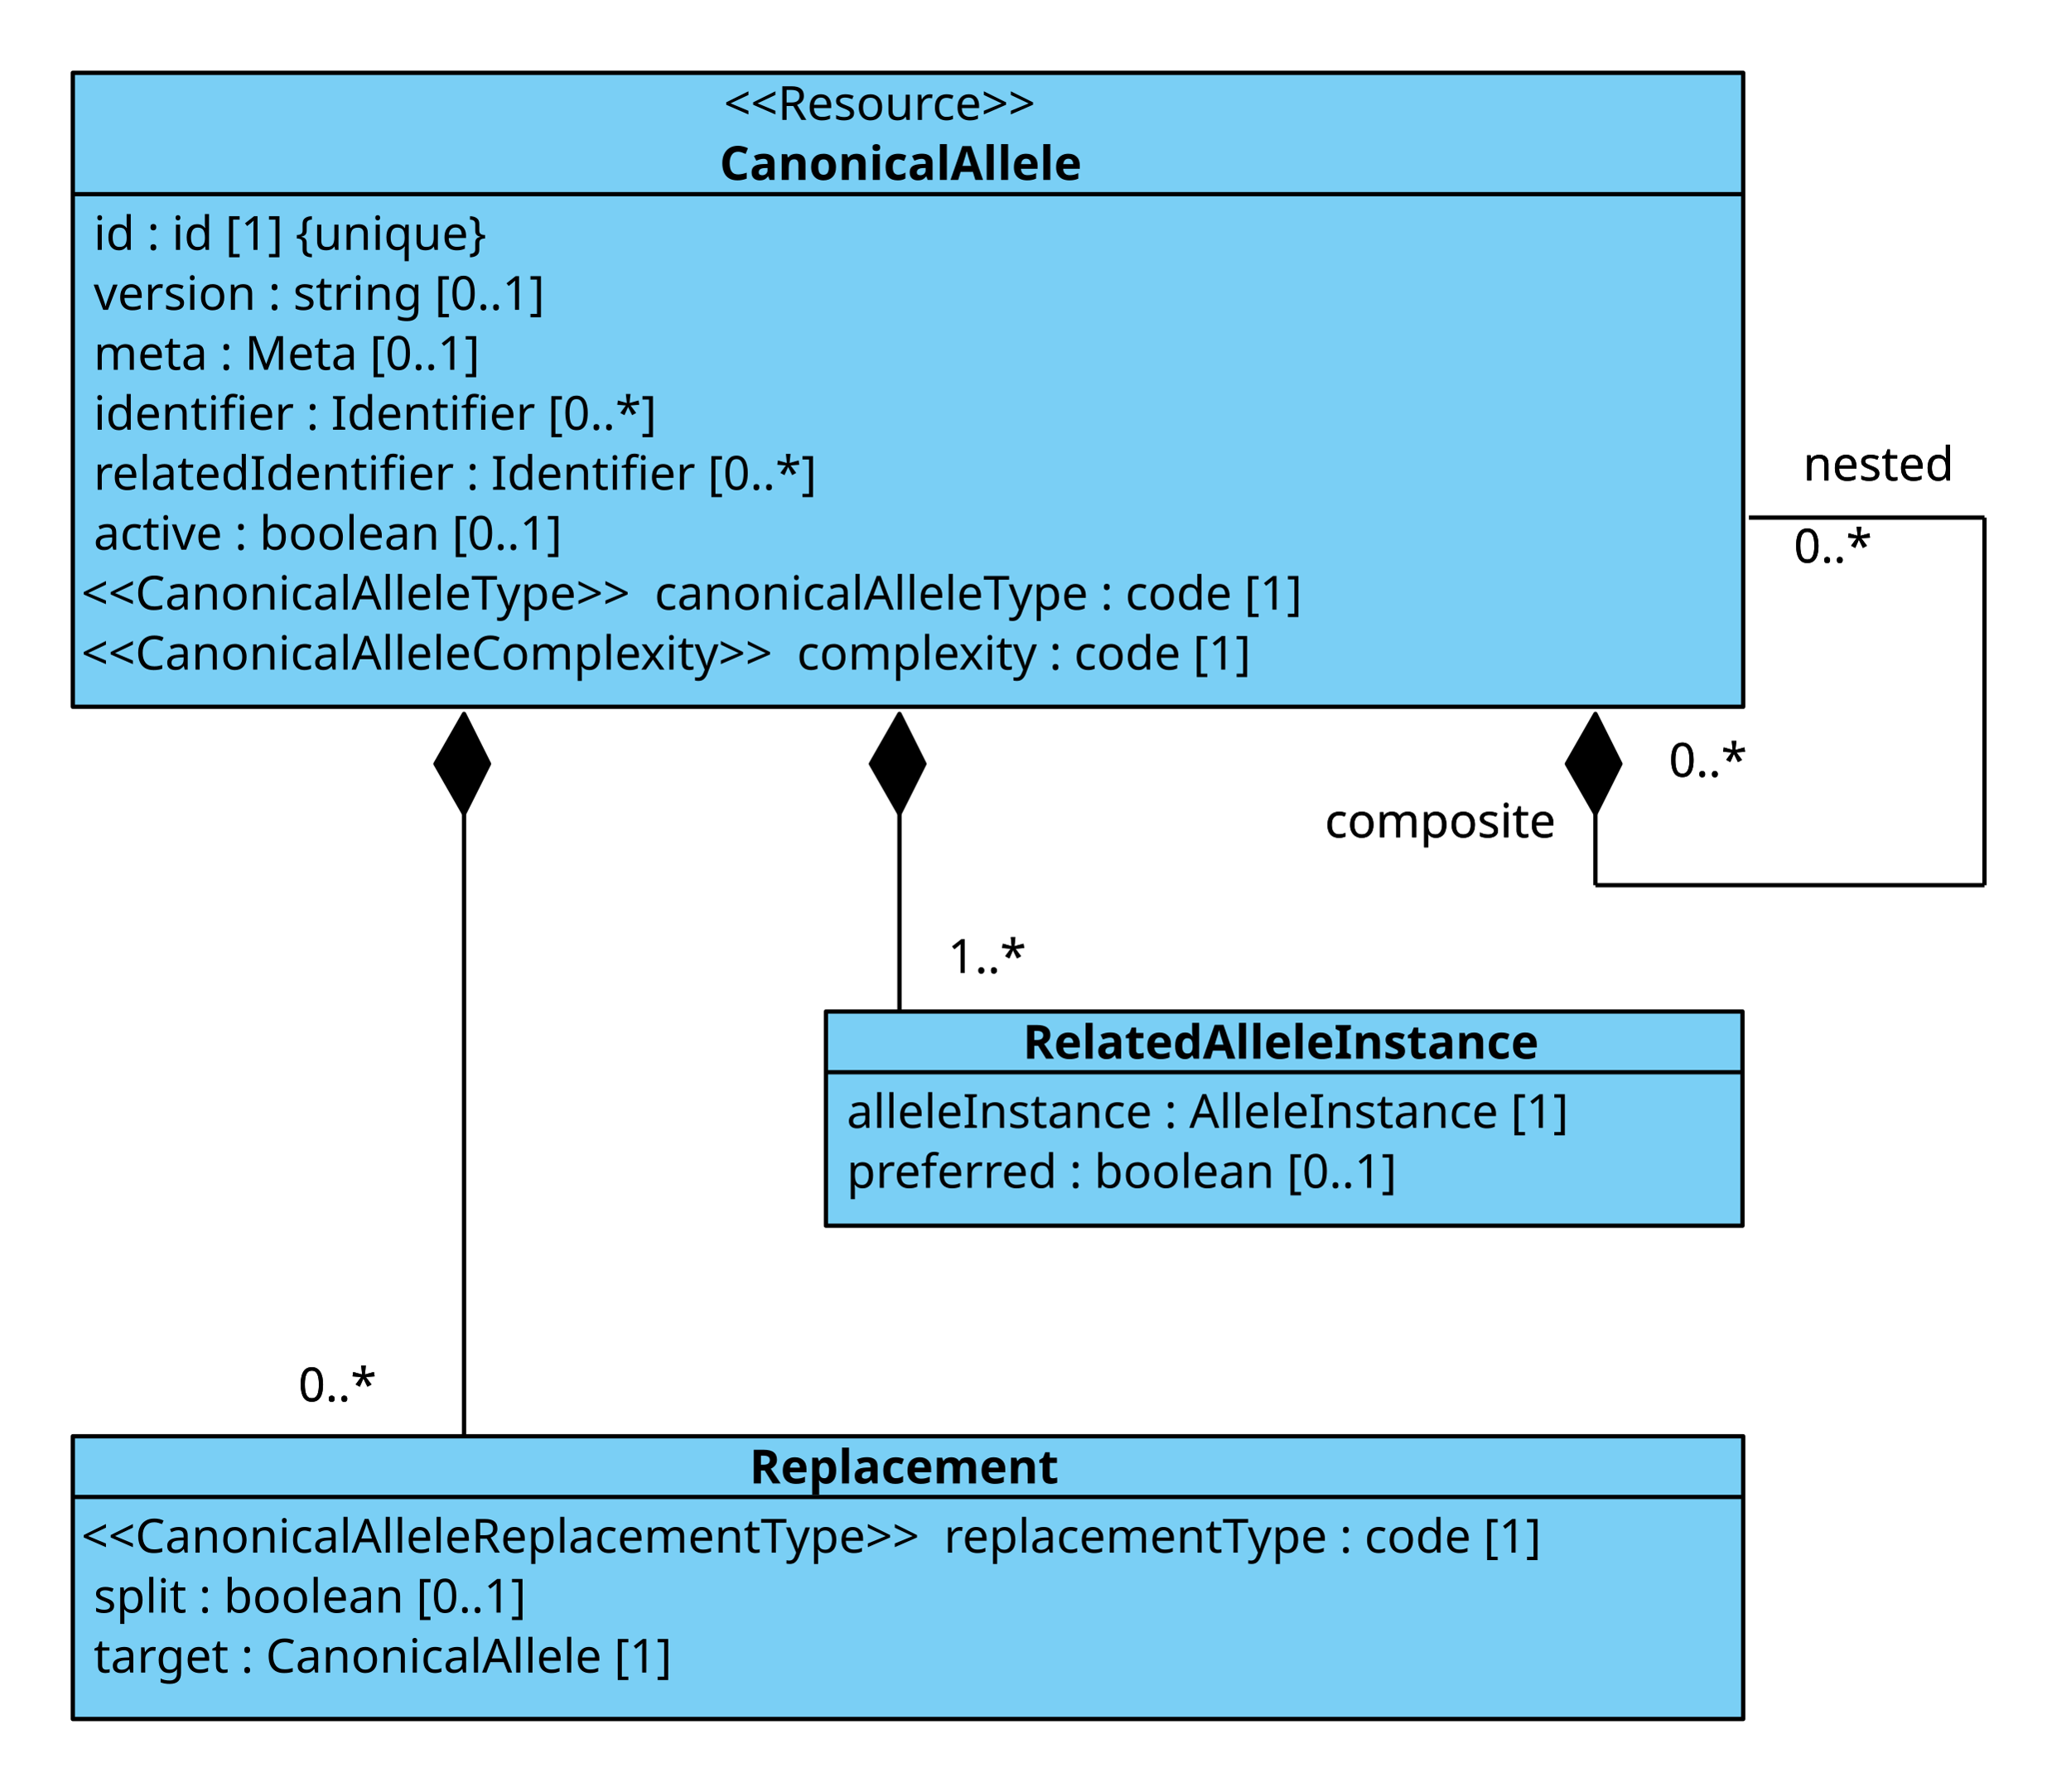
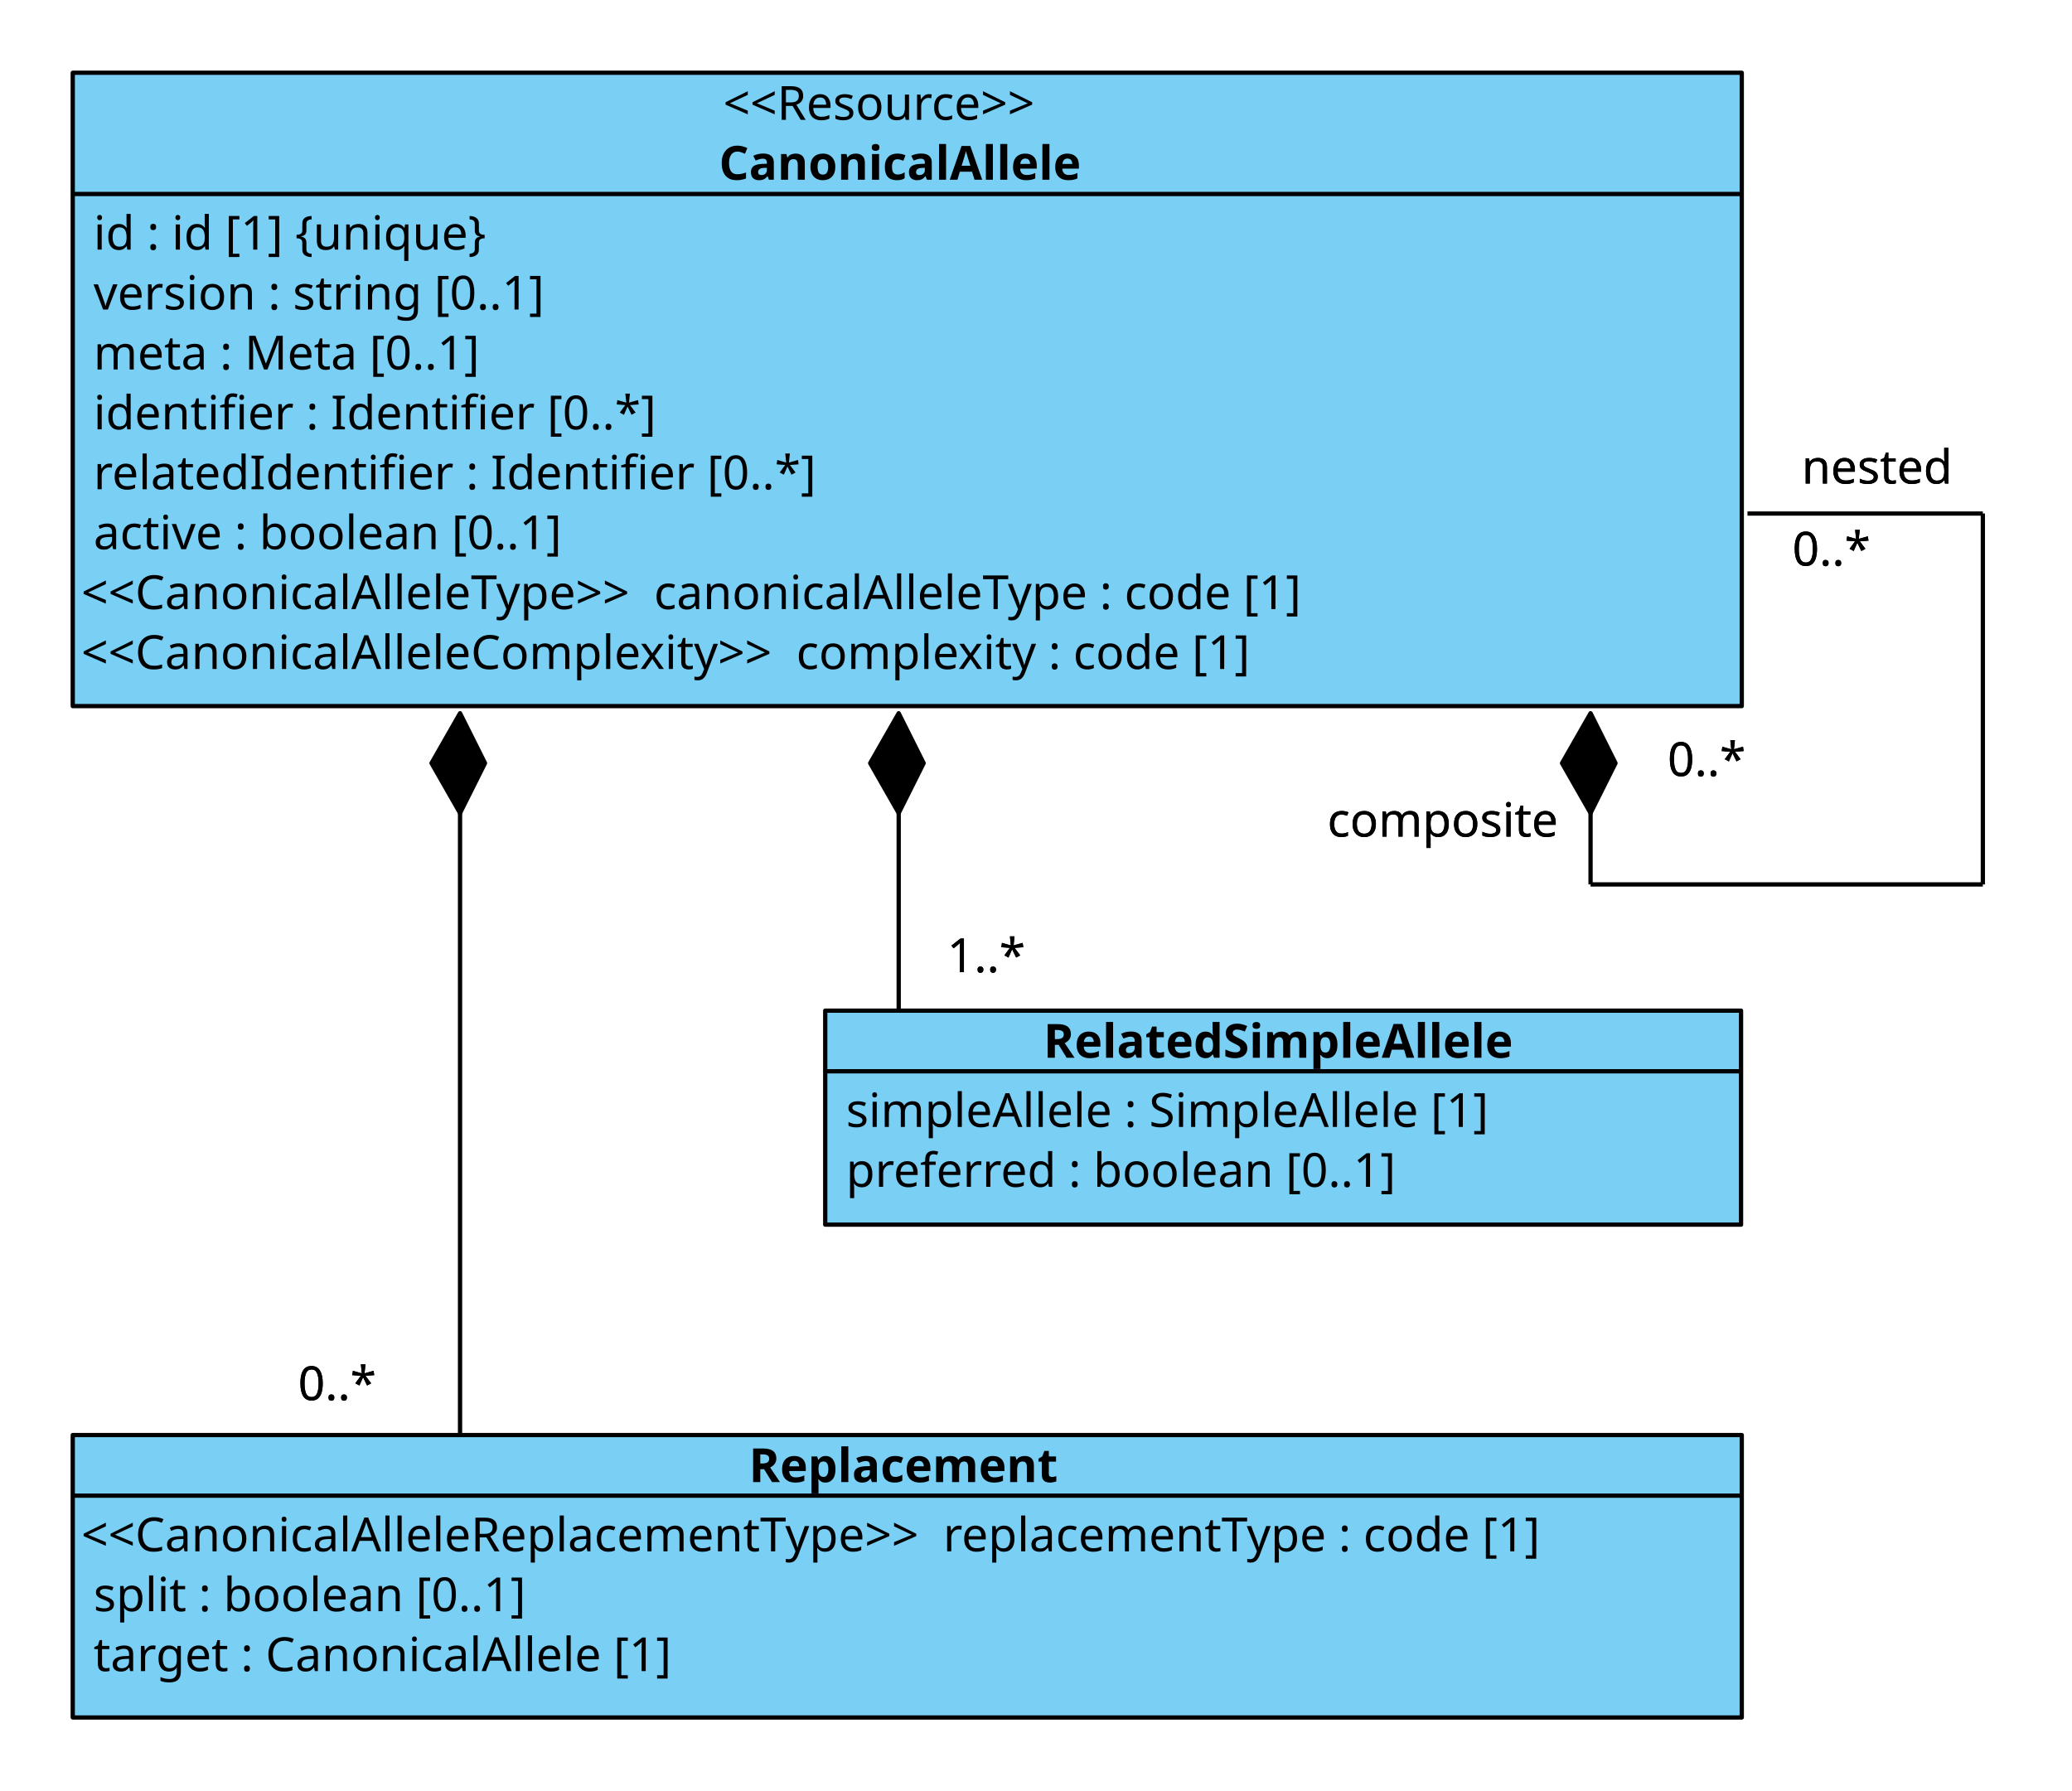
- <svg xmlns="http://www.w3.org/2000/svg" fill-opacity="0" color-rendering="auto" color-interpolation="auto" stroke="rgb(0,0,0)" text-rendering="auto" stroke-linecap="square" width="580" stroke-miterlimit="10" stroke-opacity="0" shape-rendering="auto" fill="rgb(0,0,0)" stroke-dasharray="none" font-weight="normal" stroke-width="1" height="502" font-family="'Dialog'" font-style="normal" stroke-linejoin="miter" font-size="12" stroke-dashoffset="0" image-rendering="auto">
+ <svg xmlns="http://www.w3.org/2000/svg" fill-opacity="0" color-rendering="auto" color-interpolation="auto" stroke="rgb(0,0,0)" text-rendering="auto" stroke-linecap="square" width="581" stroke-miterlimit="10" stroke-opacity="0" shape-rendering="auto" fill="rgb(0,0,0)" stroke-dasharray="none" font-weight="normal" stroke-width="1" height="502" font-family="'Dialog'" font-style="normal" stroke-linejoin="miter" font-size="12" stroke-dashoffset="0" image-rendering="auto">
  <defs id="genericDefs" />
  <g>
    <defs id="defs1">
      <clipPath clipPathUnits="userSpaceOnUse" id="clipPath1">
        <path d="M-10.4 -10.4 L477.6 -10.4 L477.6 187.6 L-10.4 187.6 L-10.4 -10.4 Z" />
      </clipPath>
      <clipPath clipPathUnits="userSpaceOnUse" id="clipPath2">
        <path d="M-8.667 -8.667 L398 -8.667 L398 156.333 L-8.667 156.333 L-8.667 -8.667 Z" />
      </clipPath>
      <clipPath clipPathUnits="userSpaceOnUse" id="clipPath3">
        <path d="M0 0 L0 144 L468 144 L468 0 Z" />
      </clipPath>
      <clipPath clipPathUnits="userSpaceOnUse" id="clipPath4">
        <path d="M0 0 L0 120 L390 120 L390 0 Z" />
      </clipPath>
      <clipPath clipPathUnits="userSpaceOnUse" id="clipPath5">
        <path d="M0 0 L468 0 L468 35 L0 35 L0 0 Z" />
      </clipPath>
      <clipPath clipPathUnits="userSpaceOnUse" id="clipPath6">
        <path d="M0 0 L390 0 L390 29.167 L0 29.167 L0 0 Z" />
      </clipPath>
      <clipPath clipPathUnits="userSpaceOnUse" id="clipPath7">
        <path d="M-10.4 -10.4 L266.6 -10.4 L266.6 70.6 L-10.4 70.6 L-10.4 -10.4 Z" />
      </clipPath>
      <clipPath clipPathUnits="userSpaceOnUse" id="clipPath8">
        <path d="M-8.667 -8.667 L222.167 -8.667 L222.167 58.833 L-8.667 58.833 L-8.667 -8.667 Z" />
      </clipPath>
      <clipPath clipPathUnits="userSpaceOnUse" id="clipPath9">
        <path d="M-0 -0 L-0 44 L257 44 L257 -0 Z" />
      </clipPath>
      <clipPath clipPathUnits="userSpaceOnUse" id="clipPath10">
        <path d="M-0 -0 L-0 36.667 L214.167 36.667 L214.167 -0 Z" />
      </clipPath>
      <clipPath clipPathUnits="userSpaceOnUse" id="clipPath11">
        <path d="M-0 -0 L257 -0 L257 17 L-0 17 L-0 -0 Z" />
      </clipPath>
      <clipPath clipPathUnits="userSpaceOnUse" id="clipPath12">
        <path d="M-0 -0 L214.167 -0 L214.167 14.167 L-0 14.167 L-0 -0 Z" />
      </clipPath>
      <clipPath clipPathUnits="userSpaceOnUse" id="clipPath13">
        <path d="M-10.4 -10.4 L477.6 -10.4 L477.6 89.6 L-10.4 89.6 L-10.4 -10.4 Z" />
      </clipPath>
      <clipPath clipPathUnits="userSpaceOnUse" id="clipPath14">
        <path d="M-8.667 -8.667 L398 -8.667 L398 74.667 L-8.667 74.667 L-8.667 -8.667 Z" />
      </clipPath>
      <clipPath clipPathUnits="userSpaceOnUse" id="clipPath15">
        <path d="M0 -0 L0 63 L468 63 L468 -0 Z" />
      </clipPath>
      <clipPath clipPathUnits="userSpaceOnUse" id="clipPath16">
        <path d="M0 -0 L0 52.5 L390 52.5 L390 -0 Z" />
      </clipPath>
      <clipPath clipPathUnits="userSpaceOnUse" id="clipPath17">
        <path d="M0 -0 L468 -0 L468 17 L0 17 L0 -0 Z" />
      </clipPath>
      <clipPath clipPathUnits="userSpaceOnUse" id="clipPath18">
        <path d="M0 -0 L390 -0 L390 14.167 L0 14.167 L0 -0 Z" />
      </clipPath>
      <clipPath clipPathUnits="userSpaceOnUse" id="clipPath19">
        <path d="M-10.4 -10.4 L57.6 -10.4 L57.6 26.6 L-10.4 26.6 L-10.4 -10.4 Z" />
      </clipPath>
      <clipPath clipPathUnits="userSpaceOnUse" id="clipPath20">
        <path d="M-0 -0 L48 -0 L48 17 L-0 17 L-0 -0 Z" />
      </clipPath>
      <clipPath clipPathUnits="userSpaceOnUse" id="clipPath21">
        <path d="M-0 -0 L40 -0 L40 14.167 L-0 14.167 L-0 -0 Z" />
      </clipPath>
      <clipPath clipPathUnits="userSpaceOnUse" id="clipPath22">
        <path d="M0 -0 L48 -0 L48 17 L0 17 L0 -0 Z" />
      </clipPath>
      <clipPath clipPathUnits="userSpaceOnUse" id="clipPath23">
        <path d="M0 -0 L40 -0 L40 14.167 L0 14.167 L0 -0 Z" />
      </clipPath>
      <clipPath clipPathUnits="userSpaceOnUse" id="clipPath24">
-         <path d="M-10.4 -10.4 L99.6 -10.4 L99.6 25.6 L-10.4 25.6 L-10.4 -10.4 Z" />
+         <path d="M-10.4 -10.4 L76.6 -10.4 L76.6 26.6 L-10.4 26.6 L-10.4 -10.4 Z" />
      </clipPath>
      <clipPath clipPathUnits="userSpaceOnUse" id="clipPath25">
-         <path d="M-0 -0 L90 -0 L90 16 L-0 16 L-0 -0 Z" />
+         <path d="M-0 0 L67 0 L67 17 L-0 17 L-0 0 Z" />
      </clipPath>
      <clipPath clipPathUnits="userSpaceOnUse" id="clipPath26">
-         <path d="M-0 -0 L75 -0 L75 13.333 L-0 13.333 L-0 -0 Z" />
+         <path d="M-0 0 L55.833 0 L55.833 14.167 L-0 14.167 L-0 0 Z" />
      </clipPath>
      <clipPath clipPathUnits="userSpaceOnUse" id="clipPath27">
-         <path d="M-10.4 -10.4 L75.6 -10.4 L75.6 26.6 L-10.4 26.6 L-10.4 -10.4 Z" />
+         <path d="M-2 -2 L102 -2 L102 302 L-2 302 L-2 -2 Z" />
      </clipPath>
      <clipPath clipPathUnits="userSpaceOnUse" id="clipPath28">
-         <path d="M-0 0 L66 0 L66 17 L-0 17 L-0 0 Z" />
+         <path d="M-2 -2 L102 -2 L102 183 L-2 183 L-2 -2 Z" />
      </clipPath>
      <clipPath clipPathUnits="userSpaceOnUse" id="clipPath29">
-         <path d="M-0 0 L55 0 L55 14.167 L-0 14.167 L-0 0 Z" />
+         <path d="M-10.4 -10.4 L100.6 -10.4 L100.6 26.6 L-10.4 26.6 L-10.4 -10.4 Z" />
      </clipPath>
      <clipPath clipPathUnits="userSpaceOnUse" id="clipPath30">
-         <path d="M-2 -2 L242 -2 L242 444 L-2 444 L-2 -2 Z" />
+         <path d="M-0 -0 L91 -0 L91 17 L-0 17 L-0 -0 Z" />
      </clipPath>
      <clipPath clipPathUnits="userSpaceOnUse" id="clipPath31">
-         <path d="M-2 -2 L242 -2 L242 325 L-2 325 L-2 -2 Z" />
+         <path d="M-0 -0 L75.833 -0 L75.833 14.167 L-0 14.167 L-0 -0 Z" />
      </clipPath>
      <clipPath clipPathUnits="userSpaceOnUse" id="clipPath32">
-         <path d="M-2 -2 L351 -2 L351 345 L-2 345 L-2 -2 Z" />
+         <path d="M-2 -2 L212 -2 L212 205 L-2 205 L-2 -2 Z" />
      </clipPath>
    </defs>
    <g fill="none" fill-opacity="1" stroke-opacity="0" stroke="none">
-       <rect x="0" width="580" height="502" y="0" stroke="none" />
+       <rect x="0" width="581" height="502" y="0" stroke="none" />
    </g>
    <g font-size="11" transform="translate(20.4,20.4) scale(1.2,1.2)" fill-opacity="1" fill="rgb(122,207,245)" text-rendering="geometricPrecision" font-family="sans-serif" stroke="rgb(122,207,245)" font-weight="bold" stroke-opacity="1">
      <rect x="0" width="390" height="148" y="0" clip-path="url(#clipPath2)" stroke="none" />
    </g>
    <g font-size="11" stroke-linecap="butt" transform="translate(20.4,20.4) scale(1.2,1.2)" fill-opacity="1" fill="black" text-rendering="geometricPrecision" font-family="sans-serif" stroke-linejoin="round" stroke="black" font-weight="bold" stroke-opacity="1" stroke-miterlimit="0">
      <rect fill="none" x="0" width="390" height="148" y="0" clip-path="url(#clipPath2)" />
      <line y2="28.333" fill="none" x1="0" clip-path="url(#clipPath2)" x2="390" y1="28.333" />
    </g>
    <g font-size="11" transform="matrix(1.2,0,0,1.2,20.4,54.4)" fill-opacity="1" fill="black" text-rendering="geometricPrecision" font-family="sans-serif" stroke="black" stroke-opacity="1">
      <text x="2" xml:space="preserve" y="13" clip-path="url(#clipPath4)" stroke="none"> id : id [1] {unique}</text>
    </g>
    <g font-size="11" transform="matrix(1.2,0,0,1.2,20.4,54.4)" fill-opacity="1" fill="black" text-rendering="geometricPrecision" font-family="sans-serif" stroke="black" stroke-opacity="1">
      <text x="2" xml:space="preserve" y="27" clip-path="url(#clipPath4)" stroke="none"> version : string [0..1]</text>
      <text x="2" xml:space="preserve" y="41" clip-path="url(#clipPath4)" stroke="none"> meta : Meta [0..1]</text>
      <text x="2" xml:space="preserve" y="55" clip-path="url(#clipPath4)" stroke="none"> identifier : Identifier [0..*]</text>
      <text x="2" xml:space="preserve" y="69" clip-path="url(#clipPath4)" stroke="none"> relatedIdentifier : Identifier [0..*]</text>
      <text x="2" xml:space="preserve" y="83" clip-path="url(#clipPath4)" stroke="none"> active : boolean [0..1]</text>
      <text x="2" xml:space="preserve" y="97" clip-path="url(#clipPath4)" stroke="none">&lt;&lt;CanonicalAlleleType&gt;&gt;  canonicalAlleleType : code [1]</text>
      <text x="2" xml:space="preserve" y="111" clip-path="url(#clipPath4)" stroke="none">&lt;&lt;CanonicalAlleleComplexity&gt;&gt;  complexity : code [1]</text>
    </g>
    <g font-size="11" transform="translate(20.4,20.4) scale(1.2,1.2)" fill-opacity="1" fill="black" text-rendering="geometricPrecision" font-family="sans-serif" stroke="black" stroke-opacity="1">
      <text x="152" xml:space="preserve" y="11" clip-path="url(#clipPath6)" stroke="none">&lt;&lt;Resource&gt;&gt;</text>
      <text x="151" xml:space="preserve" y="25" font-weight="bold" clip-path="url(#clipPath6)" stroke="none">CanonicalAllele</text>
    </g>
    <g font-size="11" transform="translate(231.4,283.4) scale(1.2,1.2)" fill-opacity="1" fill="rgb(122,207,245)" text-rendering="geometricPrecision" font-family="sans-serif" stroke="rgb(122,207,245)" font-weight="bold" stroke-opacity="1">
      <rect x="0" width="214" height="50" y="0" clip-path="url(#clipPath8)" stroke="none" />
    </g>
    <g font-size="11" stroke-linecap="butt" transform="translate(231.4,283.4) scale(1.2,1.2)" fill-opacity="1" fill="black" text-rendering="geometricPrecision" font-family="sans-serif" stroke-linejoin="round" stroke="black" font-weight="bold" stroke-opacity="1" stroke-miterlimit="0">
      <rect fill="none" x="0" width="214" height="50" y="0" clip-path="url(#clipPath8)" />
      <line y2="14.167" fill="none" x1="0" clip-path="url(#clipPath8)" x2="214" y1="14.167" />
    </g>
    <g font-size="11" transform="matrix(1.2,0,0,1.2,231.4,300.4)" fill-opacity="1" fill="black" text-rendering="geometricPrecision" font-family="sans-serif" stroke="black" stroke-opacity="1">
-       <text x="2" xml:space="preserve" y="13" clip-path="url(#clipPath10)" stroke="none"> alleleInstance : AlleleInstance [1]</text>
+       <text x="2" xml:space="preserve" y="13" clip-path="url(#clipPath10)" stroke="none"> simpleAllele : SimpleAllele [1]</text>
    </g>
    <g font-size="11" transform="matrix(1.2,0,0,1.2,231.4,300.4)" fill-opacity="1" fill="black" text-rendering="geometricPrecision" font-family="sans-serif" stroke="black" stroke-opacity="1">
      <text x="2" xml:space="preserve" y="27" clip-path="url(#clipPath10)" stroke="none"> preferred : boolean [0..1]</text>
    </g>
    <g font-size="11" transform="translate(231.4,283.4) scale(1.2,1.2)" fill-opacity="1" fill="black" text-rendering="geometricPrecision" font-family="sans-serif" stroke="black" font-weight="bold" stroke-opacity="1">
-       <text x="46" xml:space="preserve" y="11" clip-path="url(#clipPath12)" stroke="none">RelatedAlleleInstance</text>
+       <text x="51" xml:space="preserve" y="11" clip-path="url(#clipPath12)" stroke="none">RelatedSimpleAllele</text>
    </g>
    <g font-size="11" transform="translate(20.4,402.4) scale(1.2,1.2)" fill-opacity="1" fill="rgb(122,207,245)" text-rendering="geometricPrecision" font-family="sans-serif" stroke="rgb(122,207,245)" font-weight="bold" stroke-opacity="1">
      <rect x="0" width="390" height="66" y="0" clip-path="url(#clipPath14)" stroke="none" />
    </g>
    <g font-size="11" stroke-linecap="butt" transform="translate(20.4,402.4) scale(1.2,1.2)" fill-opacity="1" fill="black" text-rendering="geometricPrecision" font-family="sans-serif" stroke-linejoin="round" stroke="black" font-weight="bold" stroke-opacity="1" stroke-miterlimit="0">
      <rect fill="none" x="0" width="390" height="66" y="0" clip-path="url(#clipPath14)" />
      <line y2="14.167" fill="none" x1="0" clip-path="url(#clipPath14)" x2="390" y1="14.167" />
    </g>
    <g font-size="11" transform="matrix(1.2,0,0,1.2,20.4,419.4)" fill-opacity="1" fill="black" text-rendering="geometricPrecision" font-family="sans-serif" stroke="black" stroke-opacity="1">
      <text x="2" xml:space="preserve" y="13" clip-path="url(#clipPath16)" stroke="none">&lt;&lt;CanonicalAlleleReplacementType&gt;&gt;  replacementType : code [1]</text>
    </g>
    <g font-size="11" transform="matrix(1.2,0,0,1.2,20.4,419.4)" fill-opacity="1" fill="black" text-rendering="geometricPrecision" font-family="sans-serif" stroke="black" stroke-opacity="1">
      <text x="2" xml:space="preserve" y="27" clip-path="url(#clipPath16)" stroke="none"> split : boolean [0..1]</text>
      <text x="2" xml:space="preserve" y="41" clip-path="url(#clipPath16)" stroke="none"> target : CanonicalAllele [1]</text>
    </g>
    <g font-size="11" transform="translate(20.4,402.4) scale(1.2,1.2)" fill-opacity="1" fill="black" text-rendering="geometricPrecision" font-family="sans-serif" stroke="black" font-weight="bold" stroke-opacity="1">
      <text x="158" xml:space="preserve" y="11" clip-path="url(#clipPath18)" stroke="none">Replacement</text>
    </g>
+     <g font-size="11" transform="translate(489.4,145.4) scale(1.2,1.2)" fill-opacity="1" fill="black" text-rendering="geometricPrecision" font-family="sans-serif" stroke="black" stroke-opacity="1">
+       <text x="11" xml:space="preserve" y="11" clip-path="url(#clipPath21)" stroke="none">0..*</text>
+     </g>
+     <g font-size="11" transform="translate(70.4,379.4) scale(1.2,1.2)" fill-opacity="1" fill="black" text-rendering="geometricPrecision" font-family="sans-serif" stroke="black" stroke-opacity="1">
+       <text x="11" xml:space="preserve" y="11" clip-path="url(#clipPath23)" stroke="none">0..*</text>
+     </g>
    <g font-size="11" transform="translate(252.4,259.4) scale(1.2,1.2)" fill-opacity="1" fill="black" text-rendering="geometricPrecision" font-family="sans-serif" stroke="black" stroke-opacity="1">
      <text x="11" xml:space="preserve" y="11" clip-path="url(#clipPath21)" stroke="none">1..*</text>
    </g>
+     <g font-size="11" transform="translate(454.4,204.4) scale(1.2,1.2)" fill-opacity="1" fill="black" text-rendering="geometricPrecision" font-family="sans-serif" stroke="black" stroke-opacity="1">
+       <text x="11" xml:space="preserve" y="11" clip-path="url(#clipPath21)" stroke="none">0..*</text>
+     </g>
+     <g font-size="11" transform="translate(494.4,122.4) scale(1.2,1.2)" fill-opacity="1" fill="black" text-rendering="geometricPrecision" font-family="sans-serif" stroke="black" stroke-opacity="1">
+       <text x="9" xml:space="preserve" y="11" clip-path="url(#clipPath26)" stroke="none">nested</text>
+     </g>
+     <g font-size="11" stroke-linecap="butt" transform="translate(79,151)" fill-opacity="1" fill="black" text-rendering="geometricPrecision" font-family="sans-serif" stroke-linejoin="round" stroke="black" stroke-width="1.2" stroke-opacity="1" stroke-miterlimit="14.4">
+       <line y2="251" fill="none" x1="50" clip-path="url(#clipPath27)" x2="50" y1="77" />
+       <polygon points=" 50 49 42 63 50 77 57 63" clip-path="url(#clipPath27)" stroke="none" />
+       <polygon fill="none" points=" 50 49 42 63 50 77 57 63" clip-path="url(#clipPath27)" />
+     </g>
    <g font-size="11" transform="translate(70.4,379.4) scale(1.2,1.2)" fill-opacity="1" fill="black" text-rendering="geometricPrecision" font-family="sans-serif" stroke="black" stroke-opacity="1">
      <text x="11" xml:space="preserve" y="11" clip-path="url(#clipPath23)" stroke="none">0..*</text>
    </g>
-     <g font-size="11" transform="translate(360.4,221.4) scale(1.2,1.2)" fill-opacity="1" fill="black" text-rendering="geometricPrecision" font-family="sans-serif" stroke="black" stroke-opacity="1">
-       <text x="9" xml:space="preserve" y="11" clip-path="url(#clipPath26)" stroke="none">composite</text>
-     </g>
-     <g font-size="11" transform="translate(494.4,121.4) scale(1.2,1.2)" fill-opacity="1" fill="black" text-rendering="geometricPrecision" font-family="sans-serif" stroke="black" stroke-opacity="1">
-       <text x="9" xml:space="preserve" y="11" clip-path="url(#clipPath29)" stroke="none">nested</text>
-     </g>
-     <g font-size="11" transform="translate(454.4,204.4) scale(1.2,1.2)" fill-opacity="1" fill="black" text-rendering="geometricPrecision" font-family="sans-serif" stroke="black" stroke-opacity="1">
-       <text x="11" xml:space="preserve" y="11" clip-path="url(#clipPath21)" stroke="none">0..*</text>
-     </g>
-     <g font-size="11" stroke-linecap="butt" transform="translate(10,80)" fill-opacity="1" fill="black" text-rendering="geometricPrecision" font-family="sans-serif" stroke-linejoin="round" stroke="black" stroke-width="1.2" stroke-opacity="1" stroke-miterlimit="14.4">
-       <line y2="322" fill="none" x1="120" clip-path="url(#clipPath30)" x2="120" y1="148" />
-       <polygon points=" 120 120 112 134 120 148 127 134" clip-path="url(#clipPath30)" stroke="none" />
-       <polygon fill="none" points=" 120 120 112 134 120 148 127 134" clip-path="url(#clipPath30)" />
-     </g>
-     <g font-size="11" transform="translate(70.4,379.4) scale(1.2,1.2)" fill-opacity="1" fill="black" text-rendering="geometricPrecision" font-family="sans-serif" stroke="black" stroke-opacity="1">
-       <text x="11" xml:space="preserve" y="11" clip-path="url(#clipPath23)" stroke="none">0..*</text>
-     </g>
-     <g font-size="11" stroke-linecap="butt" transform="translate(132,80)" fill-opacity="1" fill="black" text-rendering="geometricPrecision" font-family="sans-serif" stroke-linejoin="round" stroke="black" stroke-width="1.2" stroke-opacity="1" stroke-miterlimit="14.4">
-       <line y2="203" fill="none" x1="120" clip-path="url(#clipPath31)" x2="120" y1="148" />
-       <polygon points=" 120 120 112 134 120 148 127 134" clip-path="url(#clipPath31)" stroke="none" />
-       <polygon fill="none" points=" 120 120 112 134 120 148 127 134" clip-path="url(#clipPath31)" />
+     <g font-size="11" stroke-linecap="butt" transform="translate(203,151)" fill-opacity="1" fill="black" text-rendering="geometricPrecision" font-family="sans-serif" stroke-linejoin="round" stroke="black" stroke-width="1.2" stroke-opacity="1" stroke-miterlimit="14.4">
+       <line y2="132" fill="none" x1="49" clip-path="url(#clipPath28)" x2="49" y1="77" />
+       <polygon points=" 49 49 41 63 49 77 56 63" clip-path="url(#clipPath28)" stroke="none" />
+       <polygon fill="none" points=" 49 49 41 63 49 77 56 63" clip-path="url(#clipPath28)" />
    </g>
    <g font-size="11" transform="translate(252.4,259.4) scale(1.2,1.2)" fill-opacity="1" fill="black" text-rendering="geometricPrecision" font-family="sans-serif" stroke="black" stroke-opacity="1">
      <text x="11" xml:space="preserve" y="11" clip-path="url(#clipPath21)" stroke="none">1..*</text>
    </g>
-     <g font-size="11" transform="translate(489.4,144.4) scale(1.2,1.2)" fill-opacity="1" fill="black" text-rendering="geometricPrecision" font-family="sans-serif" stroke="black" stroke-opacity="1">
-       <text x="11" xml:space="preserve" y="11" clip-path="url(#clipPath21)" stroke="none">0..*</text>
-     </g>
-     <g font-size="11" stroke-linecap="butt" transform="translate(327,25)" fill-opacity="1" fill="black" text-rendering="geometricPrecision" font-family="sans-serif" stroke-linejoin="round" stroke="black" stroke-width="1.2" stroke-opacity="1" stroke-miterlimit="14.4">
-       <line y2="223" fill="none" x1="120" clip-path="url(#clipPath32)" x2="120" y1="203" />
-       <line y2="223" fill="none" x1="120" clip-path="url(#clipPath32)" x2="229" y1="223" />
-       <line y2="120" fill="none" x1="229" clip-path="url(#clipPath32)" x2="229" y1="223" />
-       <line y2="120" fill="none" x1="229" clip-path="url(#clipPath32)" x2="163" y1="120" />
-       <polygon points=" 120 175 112 189 120 203 127 189" clip-path="url(#clipPath32)" stroke="none" />
-       <polygon fill="none" points=" 120 175 112 189 120 203 127 189" clip-path="url(#clipPath32)" />
-     </g>
-     <g font-size="11" transform="translate(489.4,144.4) scale(1.2,1.2)" fill-opacity="1" fill="black" text-rendering="geometricPrecision" font-family="sans-serif" stroke="black" stroke-opacity="1">
-       <text x="11" xml:space="preserve" y="11" clip-path="url(#clipPath21)" stroke="none">0..*</text>
+     <g font-size="11" transform="translate(361.4,221.4) scale(1.2,1.2)" fill-opacity="1" fill="black" text-rendering="geometricPrecision" font-family="sans-serif" stroke="black" stroke-opacity="1">
+       <text x="9" xml:space="preserve" y="11" clip-path="url(#clipPath31)" stroke="none">composite</text>
+     </g>
+     <g font-size="11" stroke-linecap="butt" transform="translate(396,94)" fill-opacity="1" fill="black" text-rendering="geometricPrecision" font-family="sans-serif" stroke-linejoin="round" stroke="black" stroke-width="1.2" stroke-opacity="1" stroke-miterlimit="14.4">
+       <line y2="154" fill="none" x1="50" clip-path="url(#clipPath32)" x2="50" y1="134" />
+       <line y2="154" fill="none" x1="50" clip-path="url(#clipPath32)" x2="160" y1="154" />
+       <line y2="50" fill="none" x1="160" clip-path="url(#clipPath32)" x2="160" y1="154" />
+       <line y2="50" fill="none" x1="160" clip-path="url(#clipPath32)" x2="94" y1="50" />
+       <polygon points=" 50 106 42 120 50 134 57 120" clip-path="url(#clipPath32)" stroke="none" />
+       <polygon fill="none" points=" 50 106 42 120 50 134 57 120" clip-path="url(#clipPath32)" />
+     </g>
+     <g font-size="11" transform="translate(361.4,221.4) scale(1.2,1.2)" fill-opacity="1" fill="black" text-rendering="geometricPrecision" font-family="sans-serif" stroke="black" stroke-opacity="1">
+       <text x="9" xml:space="preserve" y="11" clip-path="url(#clipPath31)" stroke="none">composite</text>
+     </g>
+     <g font-size="11" transform="translate(494.4,122.4) scale(1.2,1.2)" fill-opacity="1" fill="black" text-rendering="geometricPrecision" font-family="sans-serif" stroke="black" stroke-opacity="1">
+       <text x="9" xml:space="preserve" y="11" clip-path="url(#clipPath26)" stroke="none">nested</text>
    </g>
    <g font-size="11" transform="translate(454.4,204.4) scale(1.2,1.2)" fill-opacity="1" fill="black" text-rendering="geometricPrecision" font-family="sans-serif" stroke="black" stroke-opacity="1">
      <text x="11" xml:space="preserve" y="11" clip-path="url(#clipPath21)" stroke="none">0..*</text>
    </g>
-     <g font-size="11" transform="translate(494.4,121.4) scale(1.2,1.2)" fill-opacity="1" fill="black" text-rendering="geometricPrecision" font-family="sans-serif" stroke="black" stroke-opacity="1">
-       <text x="9" xml:space="preserve" y="11" clip-path="url(#clipPath29)" stroke="none">nested</text>
-     </g>
-     <g font-size="11" transform="translate(360.4,221.4) scale(1.2,1.2)" fill-opacity="1" fill="black" text-rendering="geometricPrecision" font-family="sans-serif" stroke="black" stroke-opacity="1">
-       <text x="9" xml:space="preserve" y="11" clip-path="url(#clipPath26)" stroke="none">composite</text>
+     <g font-size="11" transform="translate(489.4,145.4) scale(1.2,1.2)" fill-opacity="1" fill="black" text-rendering="geometricPrecision" font-family="sans-serif" stroke="black" stroke-opacity="1">
+       <text x="11" xml:space="preserve" y="11" clip-path="url(#clipPath21)" stroke="none">0..*</text>
    </g>
  </g>
</svg>
